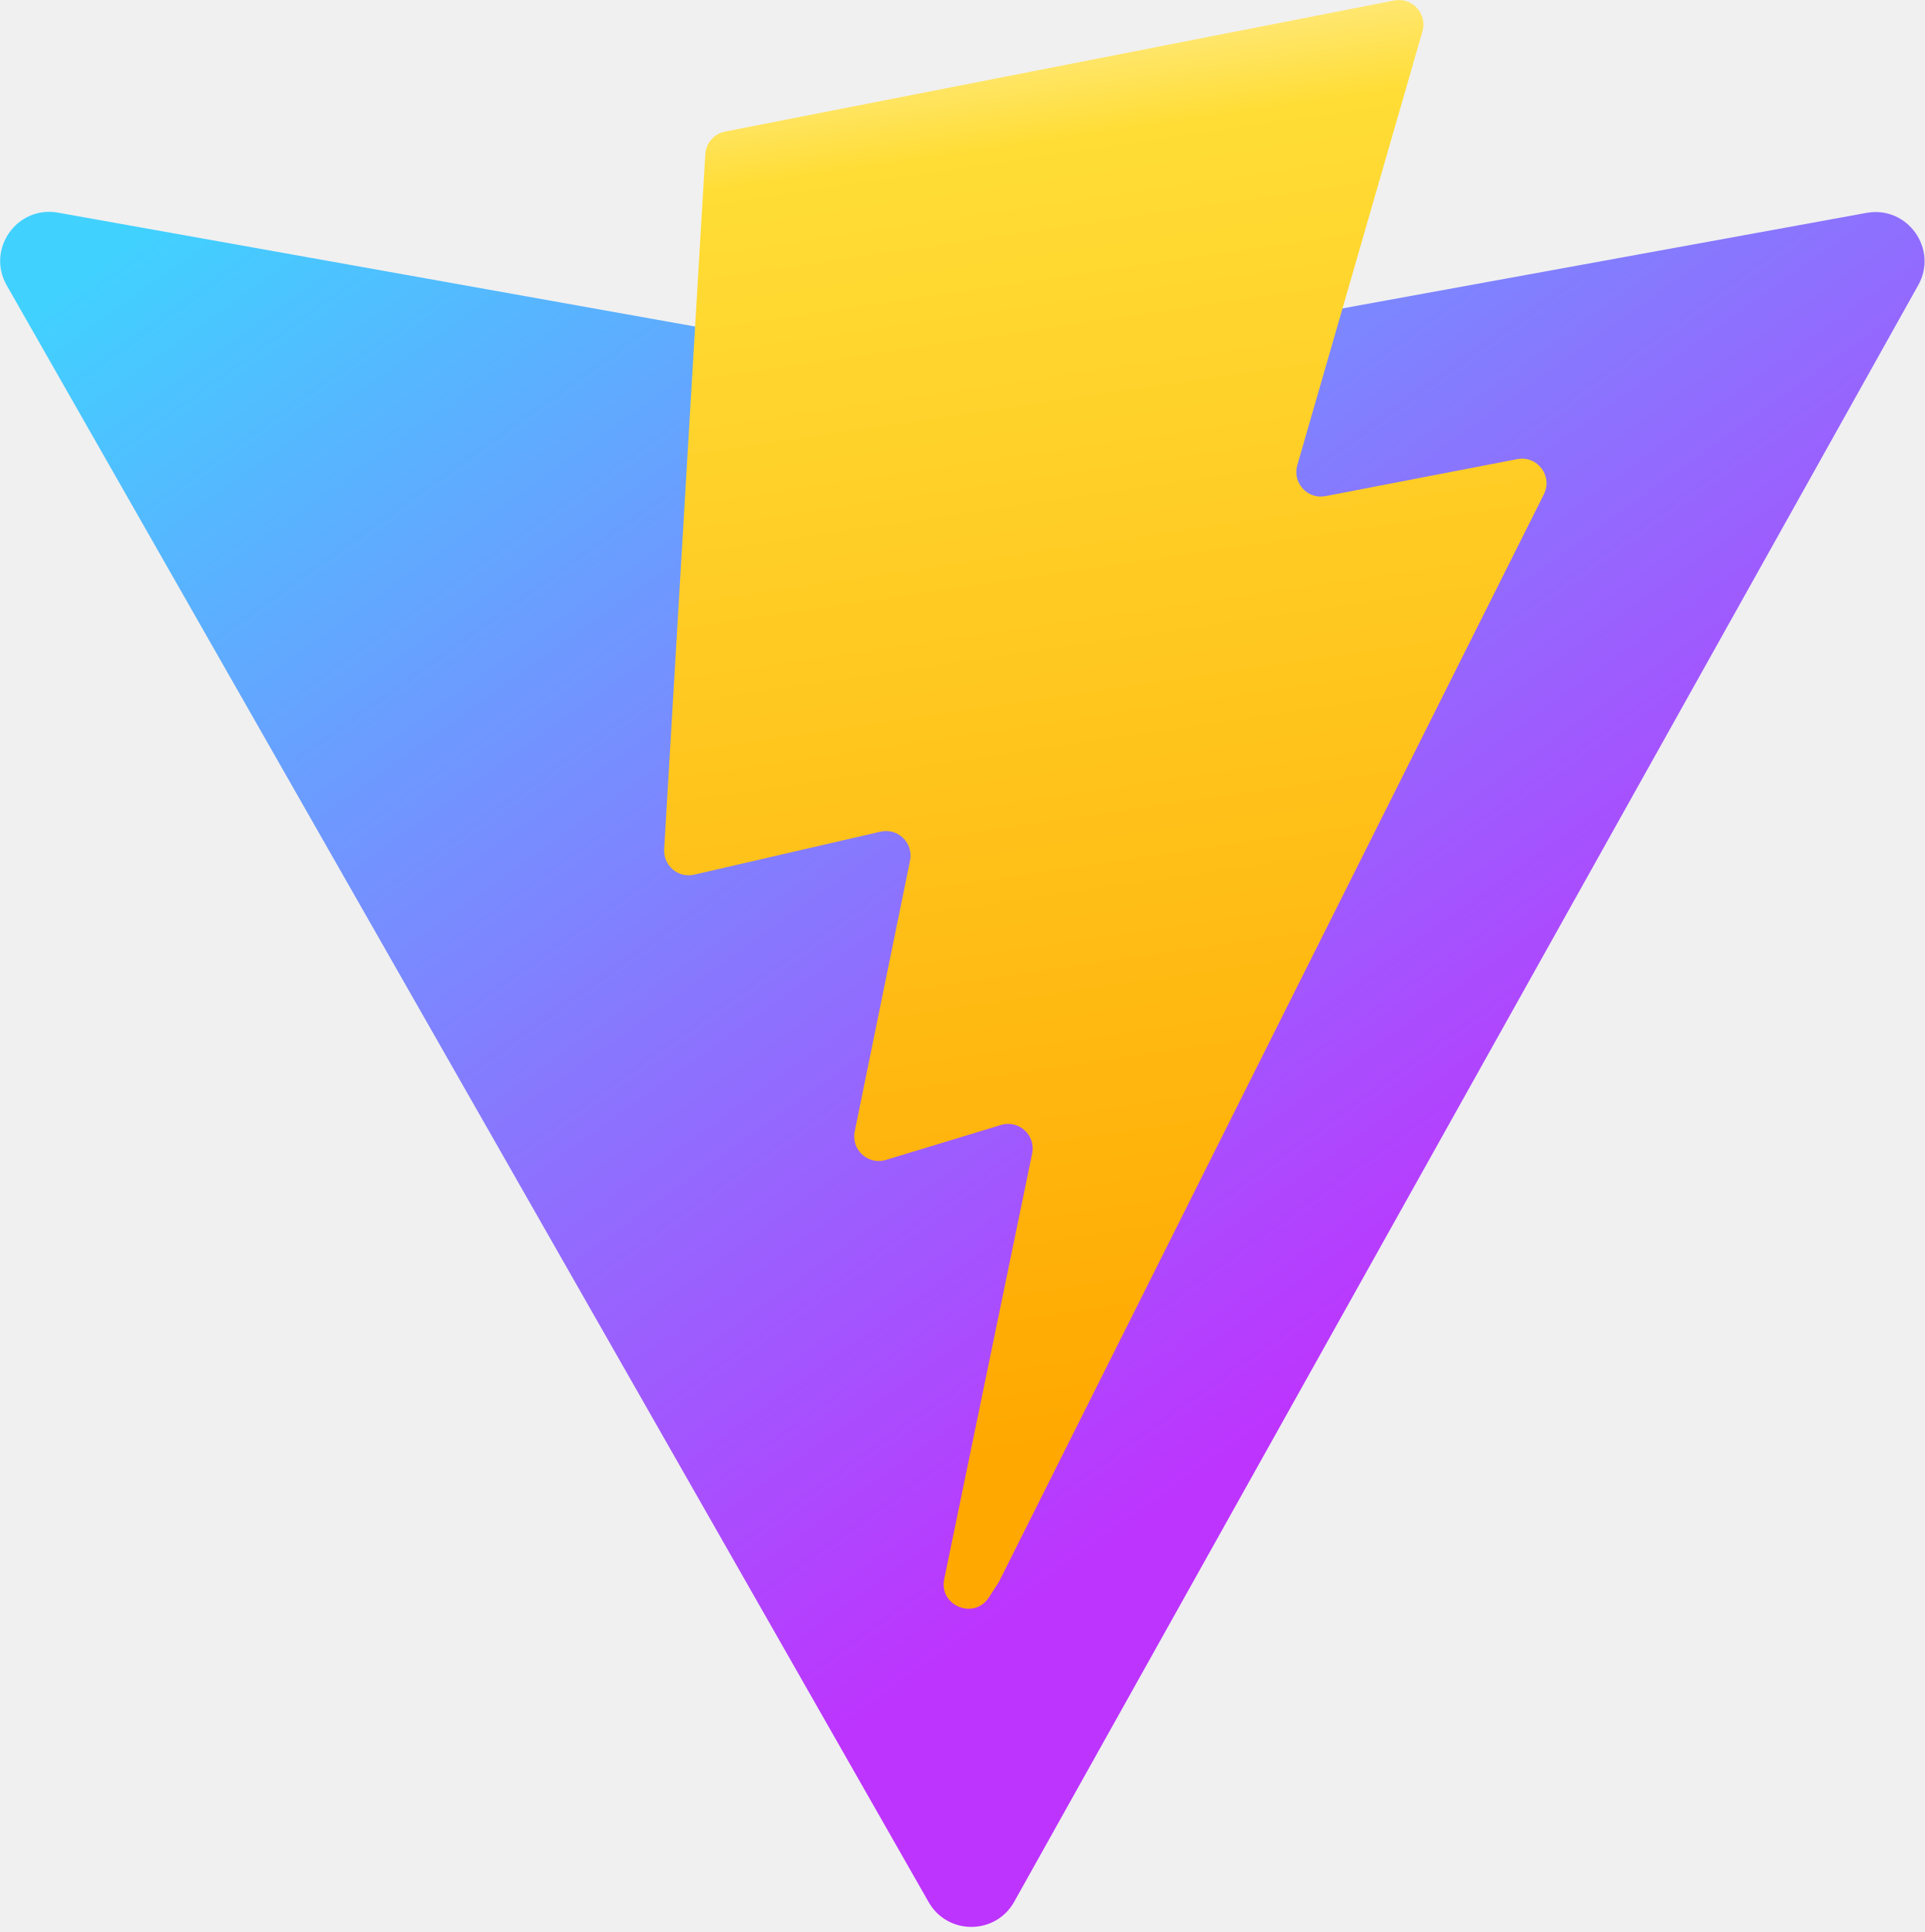
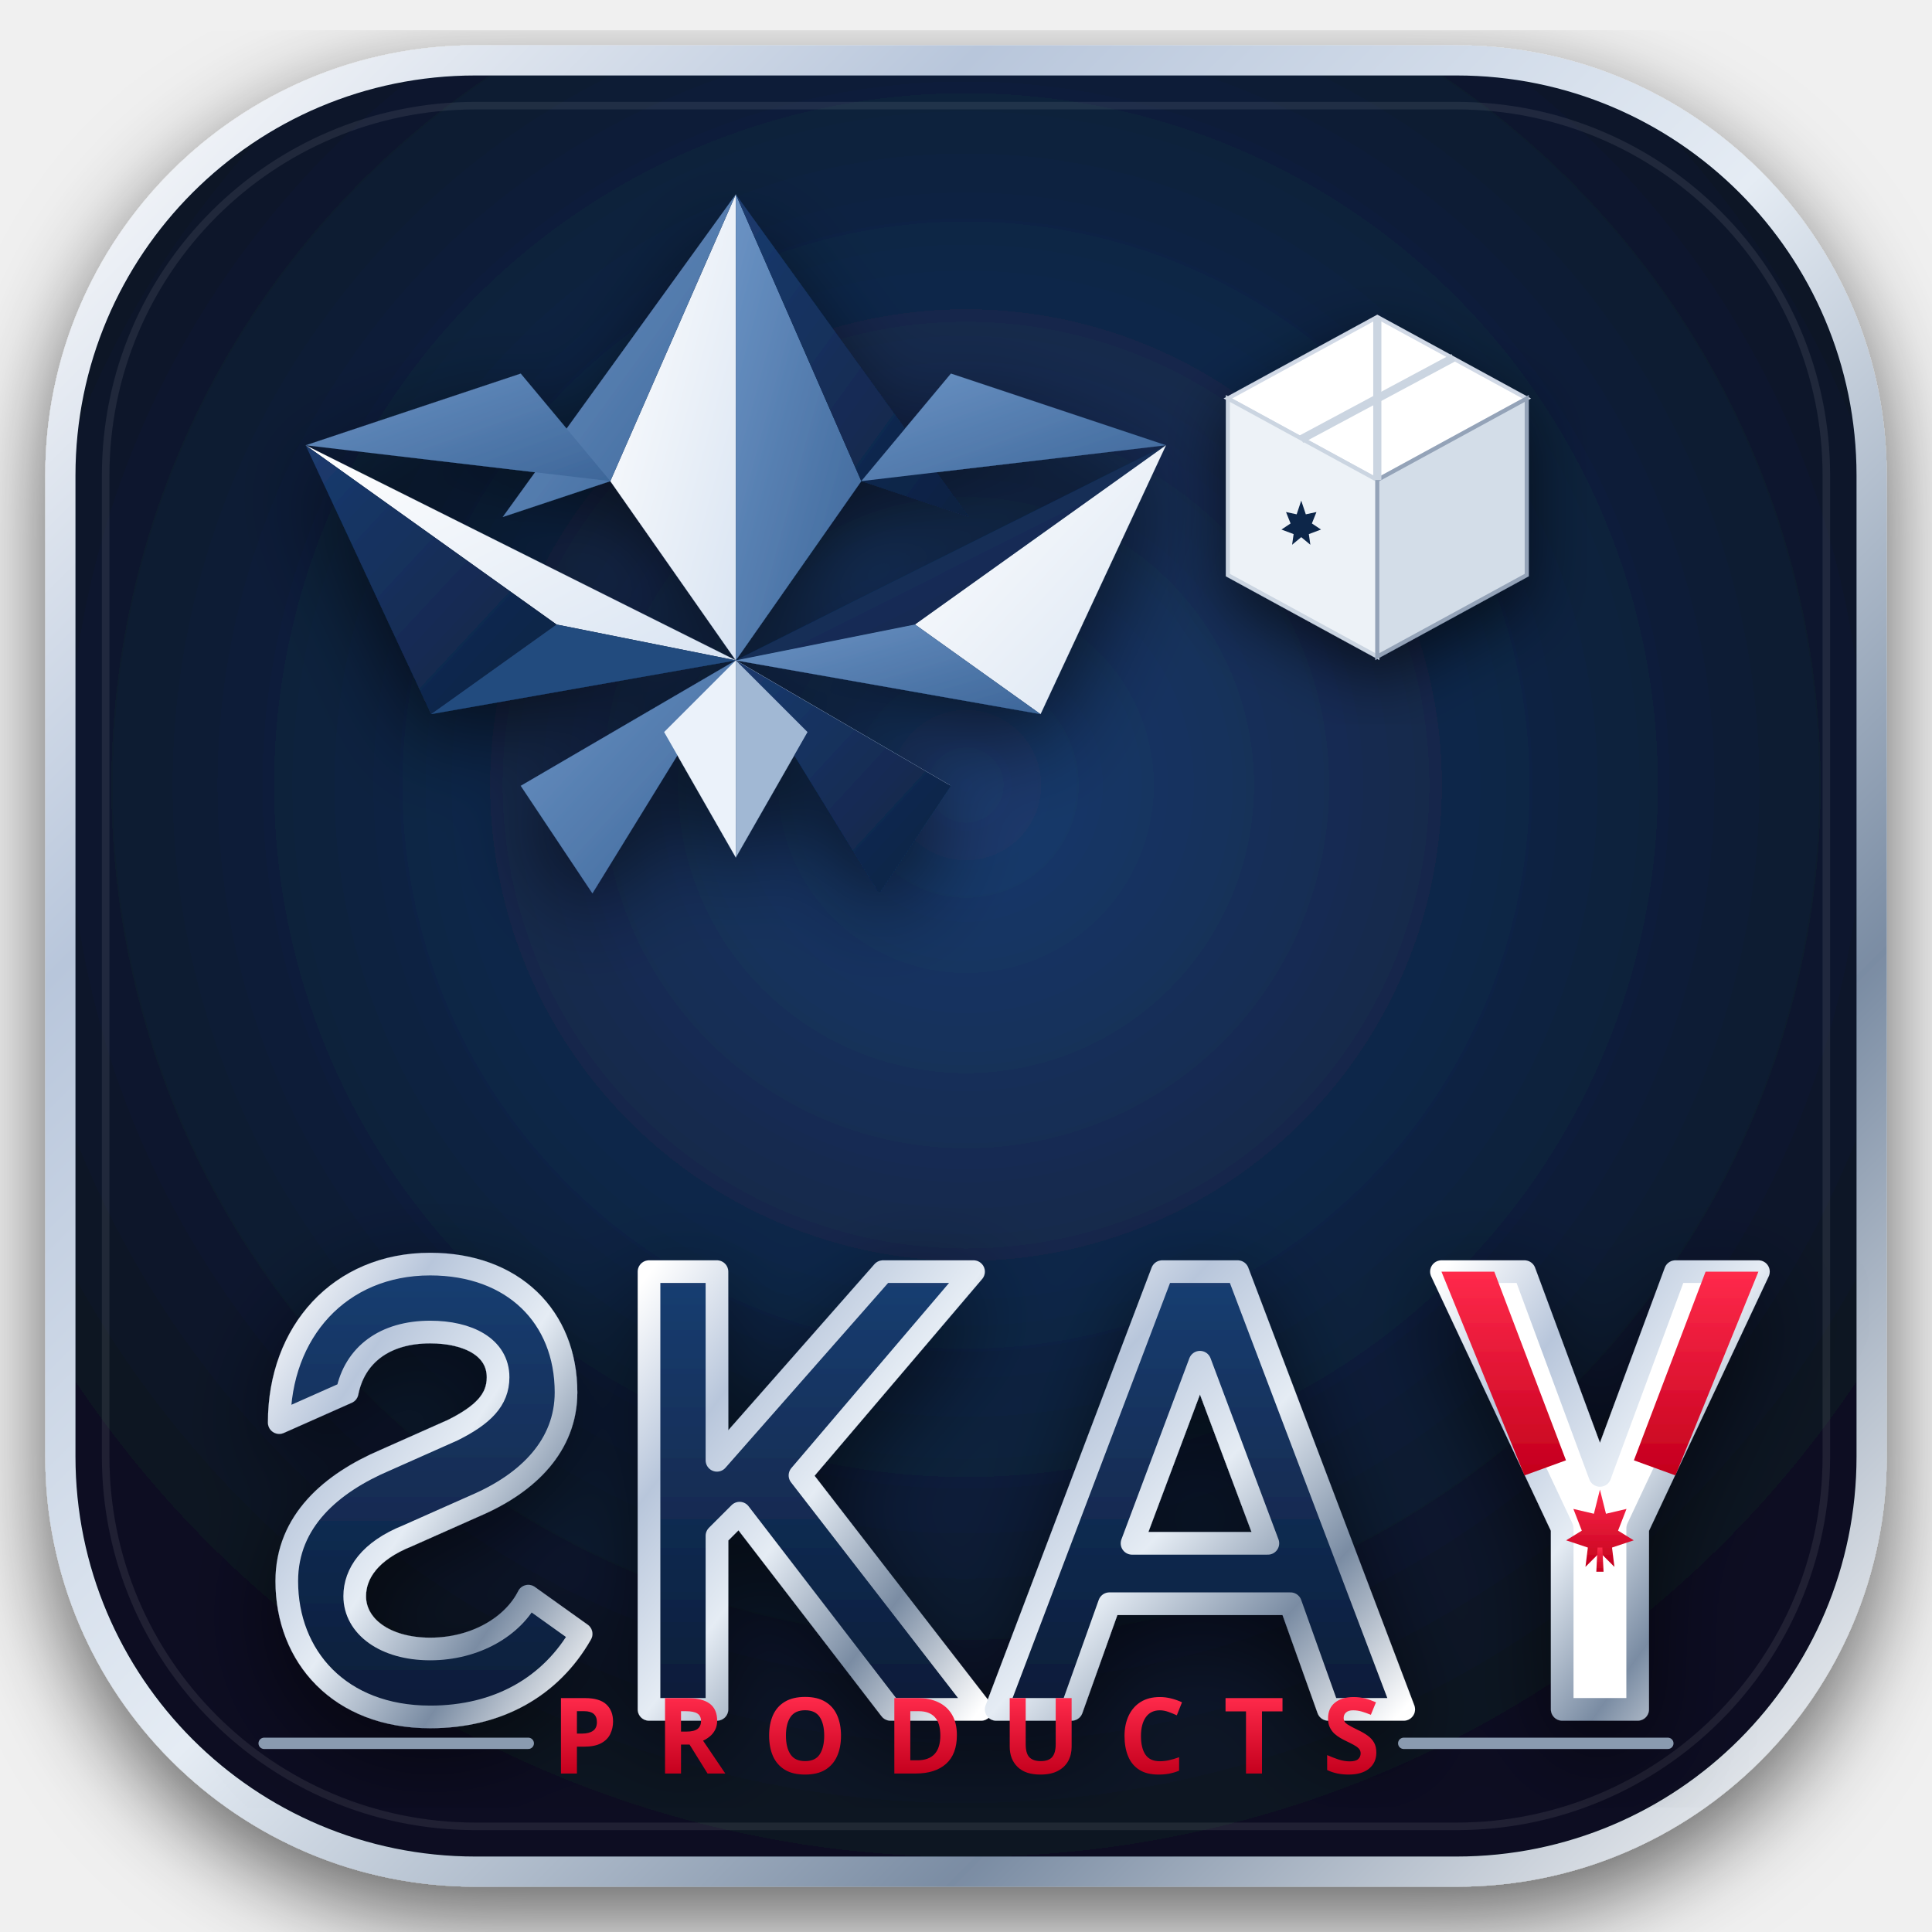
- <svg xmlns="http://www.w3.org/2000/svg" aria-hidden="true" role="img" class="iconify iconify--logos" width="31.88" height="32" preserveAspectRatio="xMidYMid meet" viewBox="0 0 256 257">
+ <svg xmlns="http://www.w3.org/2000/svg" viewBox="0 0 512 512" fill="none">
  <defs>
-     <linearGradient id="IconifyId1813088fe1fbc01fb466" x1="-.828%" x2="57.636%" y1="7.652%" y2="78.411%">
-       <stop offset="0%" stop-color="#41D1FF" />
-       <stop offset="100%" stop-color="#BD34FE" />
+     <radialGradient id="bgGlow" cx="50%" cy="40%" r="60%">
+       <stop offset="0%" stop-color="#1B3B6F" />
+       <stop offset="60%" stop-color="#0E213D" />
+       <stop offset="100%" stop-color="#071120" />
+     </radialGradient>
+     <linearGradient id="chromeBorder" x1="0%" y1="0%" x2="100%" y2="100%">
+       <stop offset="0%" stop-color="#FFFFFF" />
+       <stop offset="25%" stop-color="#B8C6DB" />
+       <stop offset="50%" stop-color="#E5ECF4" />
+       <stop offset="75%" stop-color="#7A8CA3" />
+       <stop offset="100%" stop-color="#FFFFFF" />
    </linearGradient>
-     <linearGradient id="IconifyId1813088fe1fbc01fb467" x1="43.376%" x2="50.316%" y1="2.242%" y2="89.03%">
-       <stop offset="0%" stop-color="#FFEA83" />
-       <stop offset="8.333%" stop-color="#FFDD35" />
-       <stop offset="100%" stop-color="#FFA800" />
+     <linearGradient id="navyFill" x1="0%" y1="0%" x2="0%" y2="100%">
+       <stop offset="0%" stop-color="#1A3E72" />
+       <stop offset="100%" stop-color="#0B1C38" />
    </linearGradient>
+     <linearGradient id="canadaRed" x1="0%" y1="0%" x2="0%" y2="100%">
+       <stop offset="0%" stop-color="#FF2A4B" />
+       <stop offset="100%" stop-color="#C4001D" />
+     </linearGradient>
+     <linearGradient id="facetLight" x1="0%" y1="0%" x2="100%" y2="100%">
+       <stop offset="0%" stop-color="#FFFFFF" />
+       <stop offset="100%" stop-color="#D9E4F2" />
+     </linearGradient>
+     <linearGradient id="facetMid" x1="0%" y1="0%" x2="100%" y2="100%">
+       <stop offset="0%" stop-color="#6B93C4" />
+       <stop offset="100%" stop-color="#3D6699" />
+     </linearGradient>
+     <linearGradient id="facetDark" x1="0%" y1="0%" x2="100%" y2="100%">
+       <stop offset="0%" stop-color="#1B3B6F" />
+       <stop offset="100%" stop-color="#0D2040" />
+     </linearGradient>
+     <filter id="dropShadow" x="-20%" y="-20%" width="140%" height="140%">
+       <feDropShadow dx="0" dy="8" stdDeviation="12" flood-color="#000000" flood-opacity="0.6" />
+     </filter>
  </defs>
-   <path fill="url(#IconifyId1813088fe1fbc01fb466)" d="M255.153 37.938L134.897 252.976c-2.483 4.44-8.862 4.466-11.382.048L.875 37.958c-2.746-4.814 1.371-10.646 6.827-9.67l120.385 21.517a6.537 6.537 0 0 0 2.322-.004l117.867-21.483c5.438-.991 9.574 4.796 6.877 9.62Z" />
-   <path fill="url(#IconifyId1813088fe1fbc01fb467)" d="M185.432.063L96.44 17.501a3.268 3.268 0 0 0-2.634 3.014l-5.474 92.456a3.268 3.268 0 0 0 3.997 3.378l24.777-5.718c2.318-.535 4.413 1.507 3.936 3.838l-7.361 36.047c-.495 2.426 1.782 4.5 4.151 3.78l15.304-4.649c2.372-.72 4.652 1.36 4.15 3.788l-11.698 56.621c-.732 3.542 3.979 5.473 5.943 2.437l1.313-2.028l72.516-144.72c1.215-2.423-.88-5.186-3.54-4.672l-25.505 4.922c-2.396.462-4.435-1.77-3.759-4.114l16.646-57.705c.677-2.35-1.37-4.583-3.769-4.113Z" />
+   <rect x="16" y="16" width="480" height="480" rx="110" fill="url(#bgGlow)" stroke="url(#chromeBorder)" stroke-width="8" filter="url(#dropShadow)" />
+   <rect x="28" y="28" width="456" height="456" rx="98" fill="none" stroke="rgba(255,255,255,0.08)" stroke-width="2" />
+   <g transform="translate(195, 175) scale(0.95)" filter="url(#dropShadow)">
+     <polygon points="0,-130 -35,-50 0,0" fill="url(#facetLight)" />
+     <polygon points="0,-130 35,-50 0,0" fill="url(#facetMid)" />
+     <polygon points="0,-130 65,-40 35,-50" fill="url(#facetDark)" />
+     <polygon points="0,-130 -65,-40 -35,-50" fill="url(#facetMid)" />
+     <polygon points="-120,-60 -50,-10 0,0" fill="url(#facetLight)" />
+     <polygon points="-120,-60 -60,-80 -35,-50" fill="url(#facetMid)" />
+     <polygon points="-120,-60 -50,-10 -85,15" fill="url(#facetDark)" />
+     <polygon points="-85,15 -50,-10 0,0" fill="#244B7E" />
+     <polygon points="120,-60 50,-10 0,0" fill="url(#facetDark)" />
+     <polygon points="120,-60 60,-80 35,-50" fill="url(#facetMid)" />
+     <polygon points="120,-60 50,-10 85,15" fill="url(#facetLight)" />
+     <polygon points="85,15 50,-10 0,0" fill="url(#facetMid)" />
+     <polygon points="-60,35 -20,20 0,0" fill="url(#facetDark)" />
+     <polygon points="-60,35 -40,65 0,0" fill="url(#facetMid)" />
+     <polygon points="60,35 20,20 0,0" fill="url(#facetLight)" />
+     <polygon points="60,35 40,65 0,0" fill="url(#facetDark)" />
+     <polygon points="0,0 -20,20 0,55" fill="#EBF2FA" />
+     <polygon points="0,0 20,20 0,55" fill="#A1B8D4" />
+   </g>
+   <g transform="translate(365, 120) scale(0.72)" filter="url(#dropShadow)">
+     <polygon points="0,-50 55,-20 0,10 -55,-20" fill="#FFFFFF" stroke="#D1D9E6" stroke-width="1.5" />
+     <polygon points="-55,-20 0,10 0,75 -55,45" fill="#EDF2F7" stroke="#CBD5E1" stroke-width="1.5" />
+     <polygon points="0,10 55,-20 55,45 0,75" fill="#D3DDE8" stroke="#94A3B8" stroke-width="1.5" />
+     <line x1="0" y1="-50" x2="0" y2="10" stroke="#CBD5E1" stroke-width="3" />
+     <line x1="-28" y1="-5" x2="28" y2="-35" stroke="#CBD5E1" stroke-width="3" />
+     <g transform="translate(-28, 26) scale(0.28)">
+       <path d="M0,-30 L6,-12 L20,-15 L14,0 L26,8 L10,14 L12,28 L0,18 L-12,28 L-10,14 L-26,8 L-14,0 L-20,-15 L-6,-12 Z" fill="#0C2548" />
+     </g>
+   </g>
+   <g transform="translate(62, 335)" filter="url(#dropShadow)">
+     <path d="M12,42 C12,18 28,0 52,0 C74,0 88,14 88,34 C88,48 78,58 64,64 L46,72 C36,76 32,82 32,88 C32,96 40,102 52,102 C64,102 74,96 78,88 L92,98 C84,112 70,120 52,120 C28,120 14,104 14,84 C14,68 26,58 40,52 L58,44 C66,40 70,36 70,30 C70,22 62,18 52,18 C40,18 32,24 30,34 Z" fill="url(#navyFill)" stroke="url(#chromeBorder)" stroke-width="6" stroke-linejoin="round" />
+     <path d="M110,2 L128,2 L128,52 L172,2 L196,2 L150,56 L198,118 L174,118 L134,66 L128,72 L128,118 L110,118 Z" fill="url(#navyFill)" stroke="url(#chromeBorder)" stroke-width="6" stroke-linejoin="round" />
+     <path d="M246,2 L266,2 L310,118 L290,118 L280,90 L232,90 L222,118 L202,118 Z M256,26 L238,74 L274,74 Z" fill="url(#navyFill)" stroke="url(#chromeBorder)" stroke-width="6" stroke-linejoin="round" />
+     <path d="M320,2 L342,2 L362,56 L382,2 L404,2 L372,70 L372,118 L352,118 L352,70 Z" fill="#FFFFFF" stroke="url(#chromeBorder)" stroke-width="6" stroke-linejoin="round" />
+     <path d="M320,2 L334,2 L353,52 L342,56 Z" fill="url(#canadaRed)" />
+     <path d="M390,2 L404,2 L382,56 L371,52 Z" fill="url(#canadaRed)" />
+     <g transform="translate(362, 70) scale(0.32)">
+       <path d="M0,-32 L5,-12 L22,-16 L15,2 L28,10 L10,16 L12,32 L0,20 L-12,32 L-10,16 L-28,10 L-15,2 L-22,-16 L-5,-12 Z" fill="url(#canadaRed)" />
+       <polygon points="-2,16 2,16 3,36 -3,36" fill="url(#canadaRed)" />
+     </g>
+   </g>
+   <g transform="translate(0, 470)">
+     <line x1="70" y1="-8" x2="140" y2="-8" stroke="#8A9BB0" stroke-width="3" stroke-linecap="round" />
+     <text x="256" y="0" text-anchor="middle" font-family="'Plus Jakarta Sans', 'Arial Black', sans-serif" font-size="28" font-weight="900" letter-spacing="10" fill="url(#canadaRed)">
+       PRODUCTS
+     </text>
+     <line x1="372" y1="-8" x2="442" y2="-8" stroke="#8A9BB0" stroke-width="3" stroke-linecap="round" />
+   </g>
</svg>
